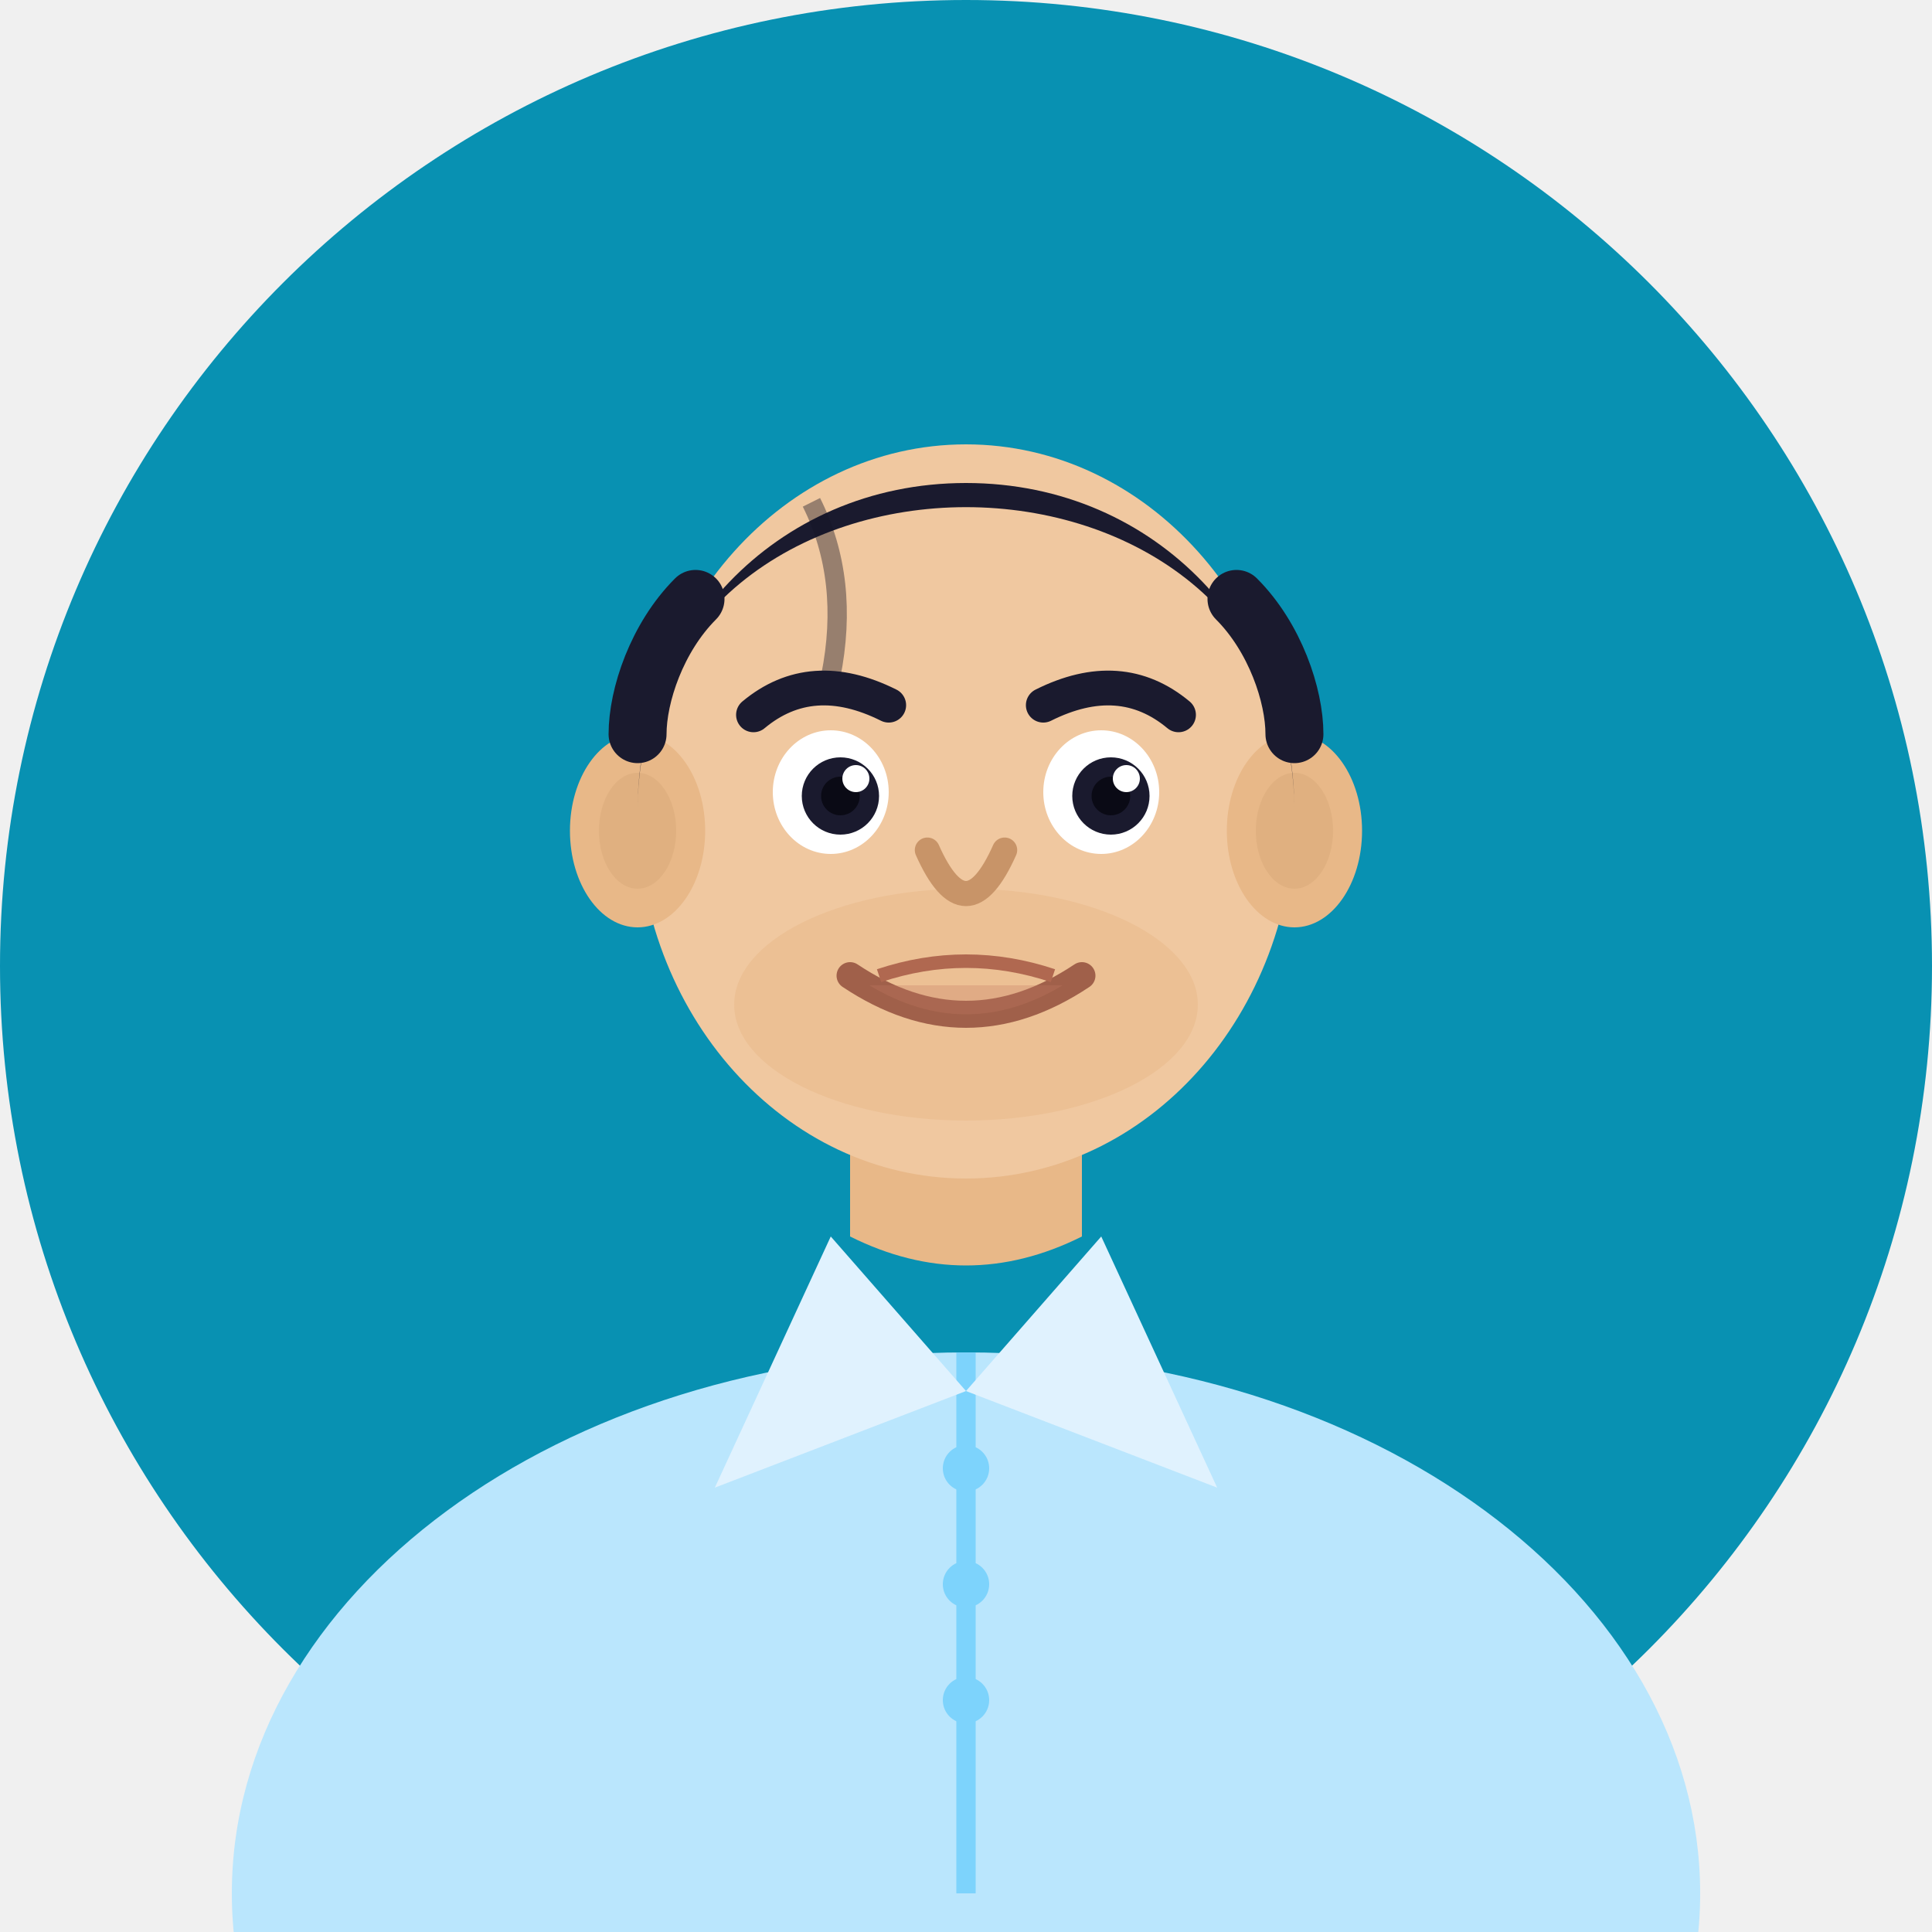
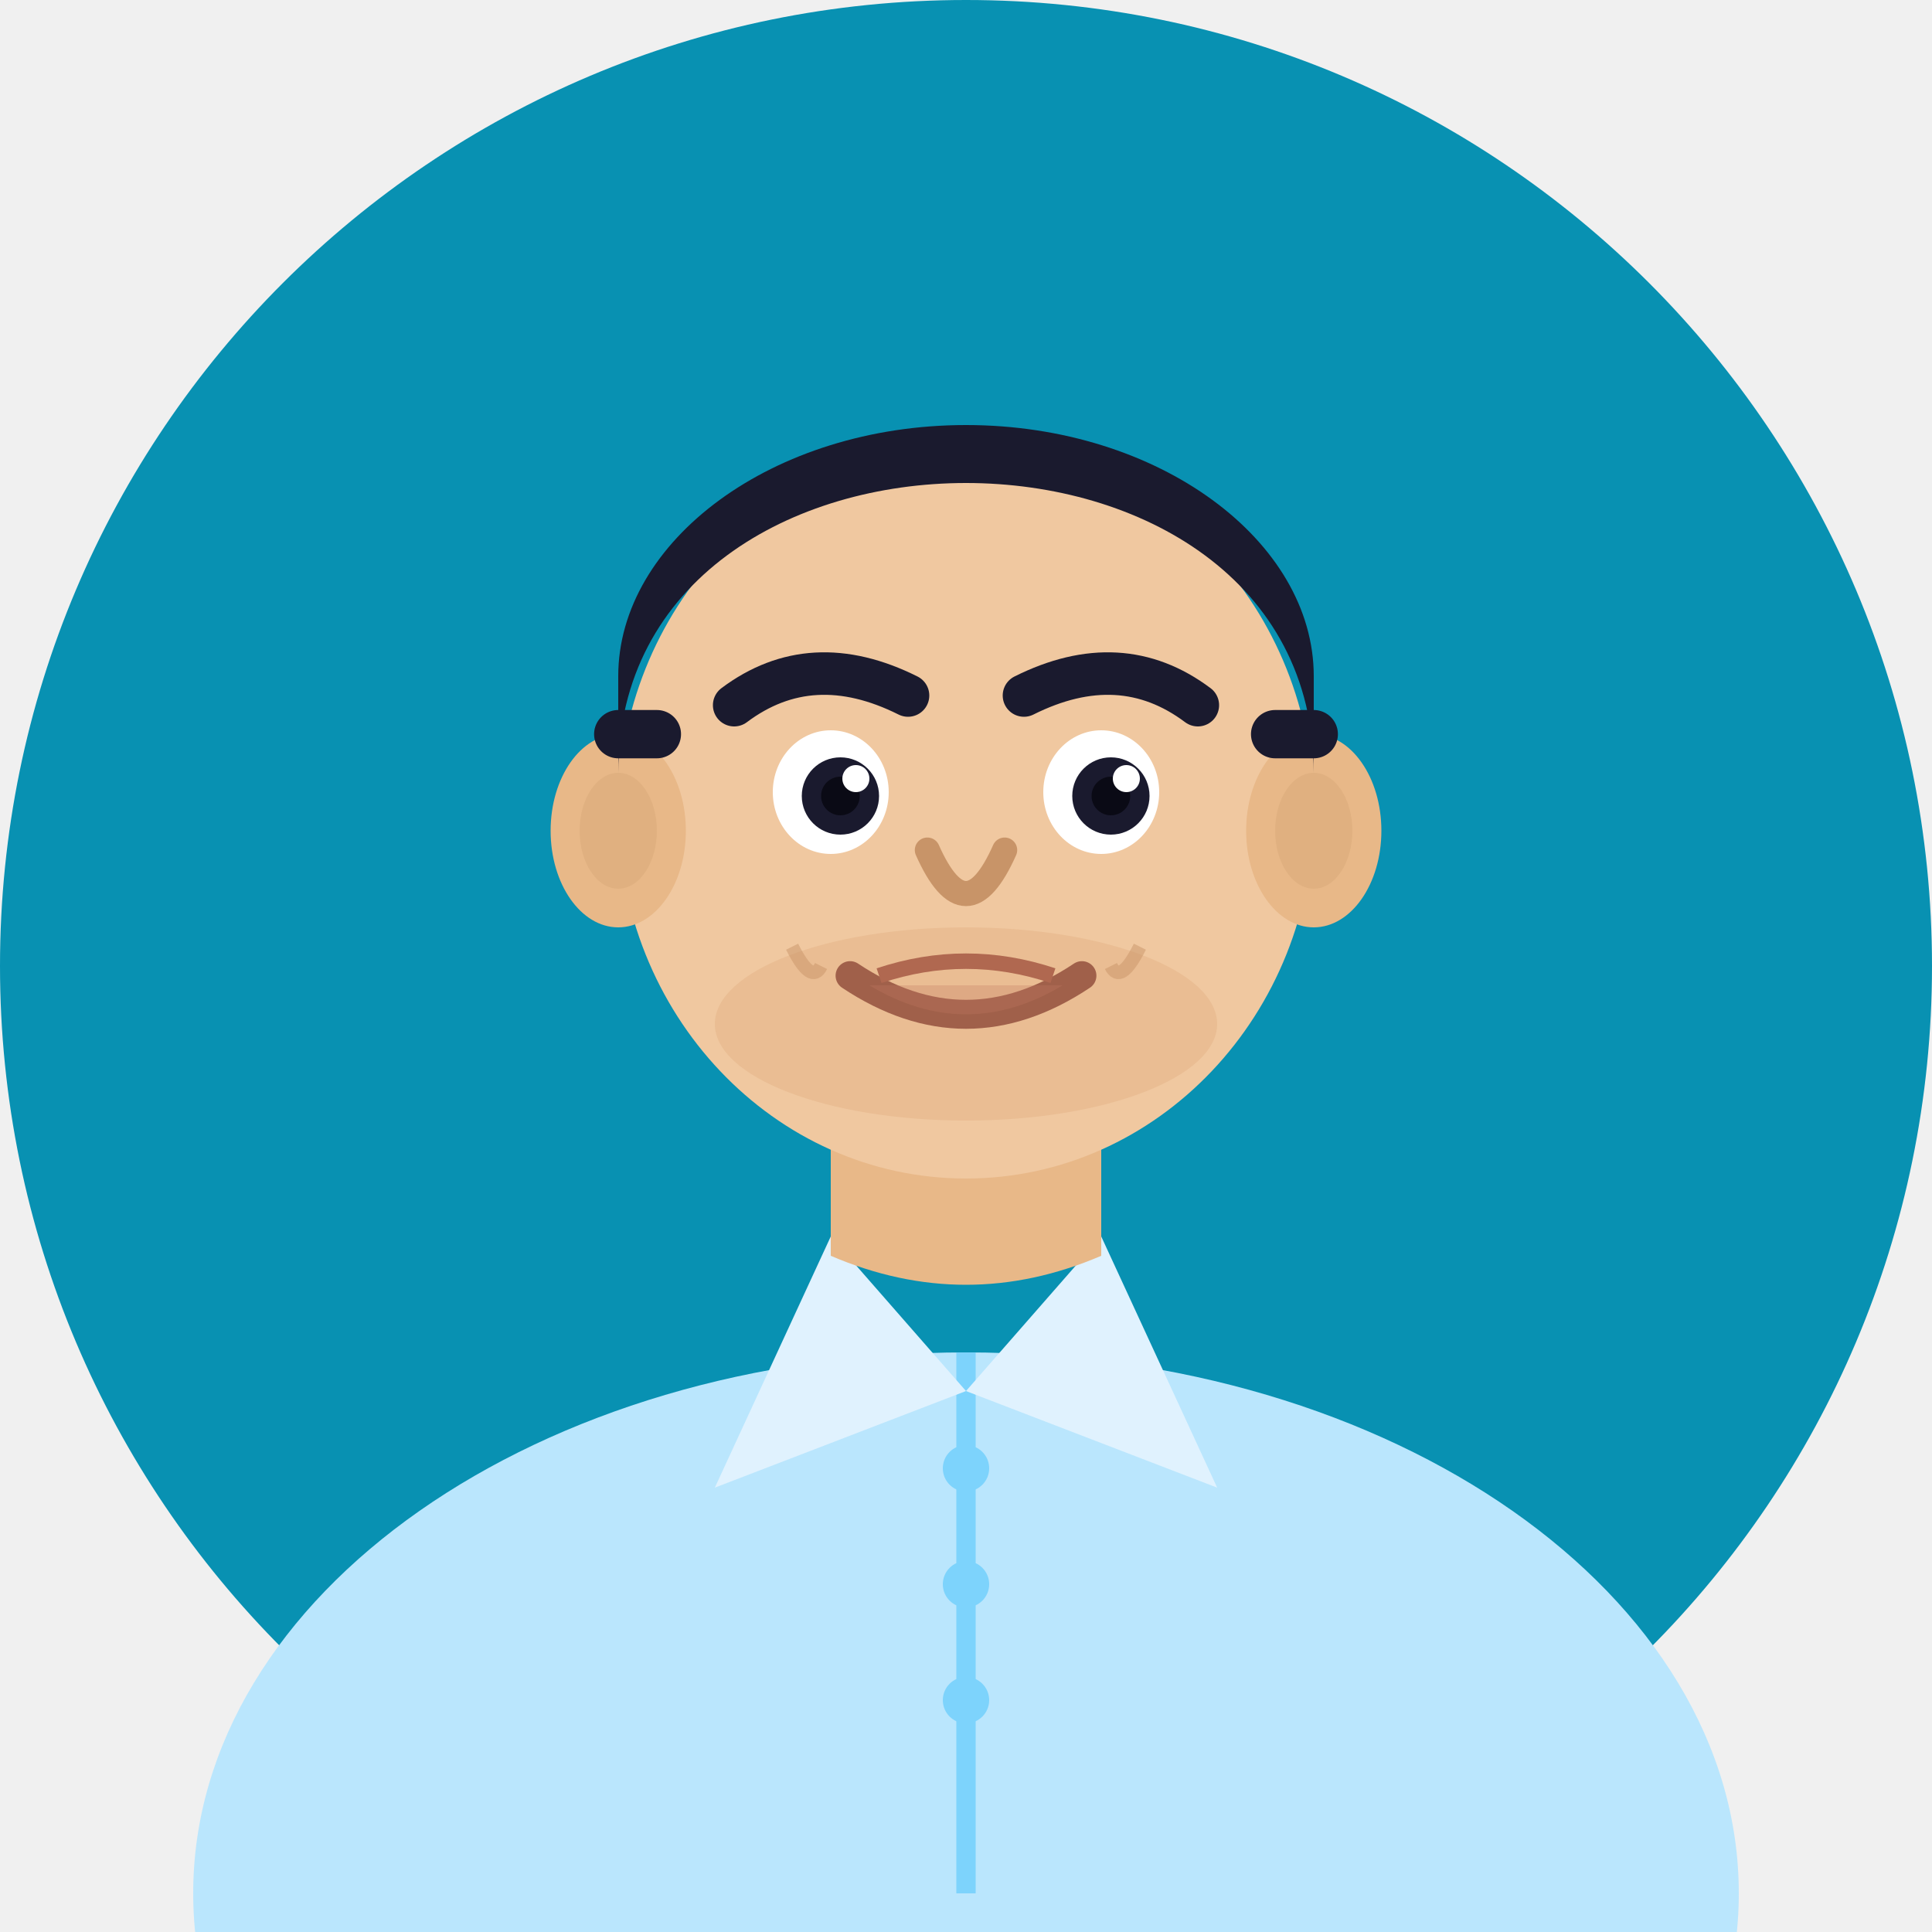
<svg xmlns="http://www.w3.org/2000/svg" viewBox="0 0 100 100">
  <circle cx="50" cy="50" r="50" fill="#0891b2" />
-   <ellipse cx="50" cy="98" rx="38" ry="28" fill="#bae6fd" />
+   <ellipse cx="50" cy="98" rx="40" ry="28" fill="#bae6fd" />
  <line x1="50" y1="70" x2="50" y2="98" stroke="#7dd3fc" stroke-width="1" />
  <circle cx="50" cy="76" r="1.2" fill="#7dd3fc" />
  <circle cx="50" cy="82" r="1.2" fill="#7dd3fc" />
  <circle cx="50" cy="88" r="1.2" fill="#7dd3fc" />
  <polygon points="43,64 50,72 37,77" fill="#e0f2fe" />
  <polygon points="57,64 50,72 63,77" fill="#e0f2fe" />
-   <path d="M44,57 L44,64 Q50,67 56,64 L56,57" fill="#e8b888" />
-   <ellipse cx="50" cy="42" rx="17" ry="19" fill="#f0c8a0" />
-   <ellipse cx="50" cy="52" rx="12" ry="6" fill="#e8b888" opacity="0.5" />
-   <ellipse cx="33" cy="43" rx="3.5" ry="5" fill="#e8b888" />
-   <ellipse cx="33" cy="43" rx="2" ry="3" fill="#d4a574" opacity="0.4" />
-   <ellipse cx="67" cy="43" rx="3.5" ry="5" fill="#e8b888" />
-   <ellipse cx="67" cy="43" rx="2" ry="3" fill="#d4a574" opacity="0.4" />
-   <path d="M33,42 C33,21 67,21 67,42 C67,33 60,25 50,25 C40,25 33,33 33,42Z" fill="#1a1a2e" />
-   <path d="M33,38 C33,36 34,33 36,31" stroke="#1a1a2e" stroke-width="3" fill="none" stroke-linecap="round" />
-   <path d="M67,38 C67,36 66,33 64,31" stroke="#1a1a2e" stroke-width="3" fill="none" stroke-linecap="round" />
-   <path d="M42,26 Q44,30 43,35" stroke="#111122" stroke-width="1" fill="none" opacity="0.4" />
-   <path d="M39,37 Q42,34.5 46,36.5" stroke="#1a1a2e" stroke-width="1.8" fill="none" stroke-linecap="round" />
-   <path d="M54,36.5 Q58,34.5 61,37" stroke="#1a1a2e" stroke-width="1.8" fill="none" stroke-linecap="round" />
+   <path d="M43,57 L43,65 Q50,68 57,65 L57,57" fill="#e8b888" />
+   <ellipse cx="50" cy="42" rx="18" ry="19" fill="#f0c8a0" />
+   <ellipse cx="50" cy="53" rx="13" ry="5" fill="#e0ad80" opacity="0.4" />
+   <ellipse cx="32" cy="43" rx="3.5" ry="5" fill="#e8b888" />
+   <ellipse cx="32" cy="43" rx="2" ry="3" fill="#d4a574" opacity="0.4" />
+   <ellipse cx="68" cy="43" rx="3.5" ry="5" fill="#e8b888" />
+   <ellipse cx="68" cy="43" rx="2" ry="3" fill="#d4a574" opacity="0.4" />
+   <path d="M32,40 C32,20 68,20 68,40 L68,35 C68,28 60,22 50,22 C40,22 32,28 32,35 Z" fill="#1a1a2e" />
+   <path d="M32,38 L34,38" stroke="#1a1a2e" stroke-width="2.5" fill="none" stroke-linecap="round" />
+   <path d="M66,38 L68,38" stroke="#1a1a2e" stroke-width="2.5" fill="none" stroke-linecap="round" />
+   <path d="M38,36.5 Q42,33.5 47,36" stroke="#1a1a2e" stroke-width="2.2" fill="none" stroke-linecap="round" />
+   <path d="M53,36 Q58,33.5 62,36.5" stroke="#1a1a2e" stroke-width="2.2" fill="none" stroke-linecap="round" />
  <ellipse cx="43" cy="41" rx="3" ry="3.2" fill="#fff" />
  <ellipse cx="57" cy="41" rx="3" ry="3.2" fill="#fff" />
  <circle cx="43.5" cy="41.2" r="2" fill="#1a1a2e" />
  <circle cx="57.5" cy="41.2" r="2" fill="#1a1a2e" />
  <circle cx="43.5" cy="41.2" r="1" fill="#0a0a15" />
  <circle cx="57.5" cy="41.2" r="1" fill="#0a0a15" />
  <circle cx="44.3" cy="40.3" r="0.7" fill="#fff" />
  <circle cx="58.3" cy="40.3" r="0.7" fill="#fff" />
  <path d="M48,44 Q50,48.5 52,44" stroke="#c89468" stroke-width="1.3" fill="none" stroke-linecap="round" />
-   <path d="M44,50.5 Q50,54.5 56,50.5" stroke="#a0604a" stroke-width="1.4" fill="none" stroke-linecap="round" />
+   <path d="M44,50.5 Q50,54.5 56,50.5" stroke="#a0604a" stroke-width="1.5" fill="none" stroke-linecap="round" />
  <path d="M45,51 Q50,54 55,51" fill="#c47a60" opacity="0.3" />
-   <path d="M45.5,50.5 Q50,49 54.5,50.5" stroke="#b06850" stroke-width="0.7" fill="none" />
+   <path d="M45.5,50.5 Q50,49 54.5,50.5" stroke="#b06850" stroke-width="0.8" fill="none" />
+   <path d="M41,49 Q42,51 42.5,50" stroke="#c89468" stroke-width="0.7" fill="none" opacity="0.5" />
+   <path d="M59,49 Q58,51 57.5,50" stroke="#c89468" stroke-width="0.7" fill="none" opacity="0.5" />
</svg>
